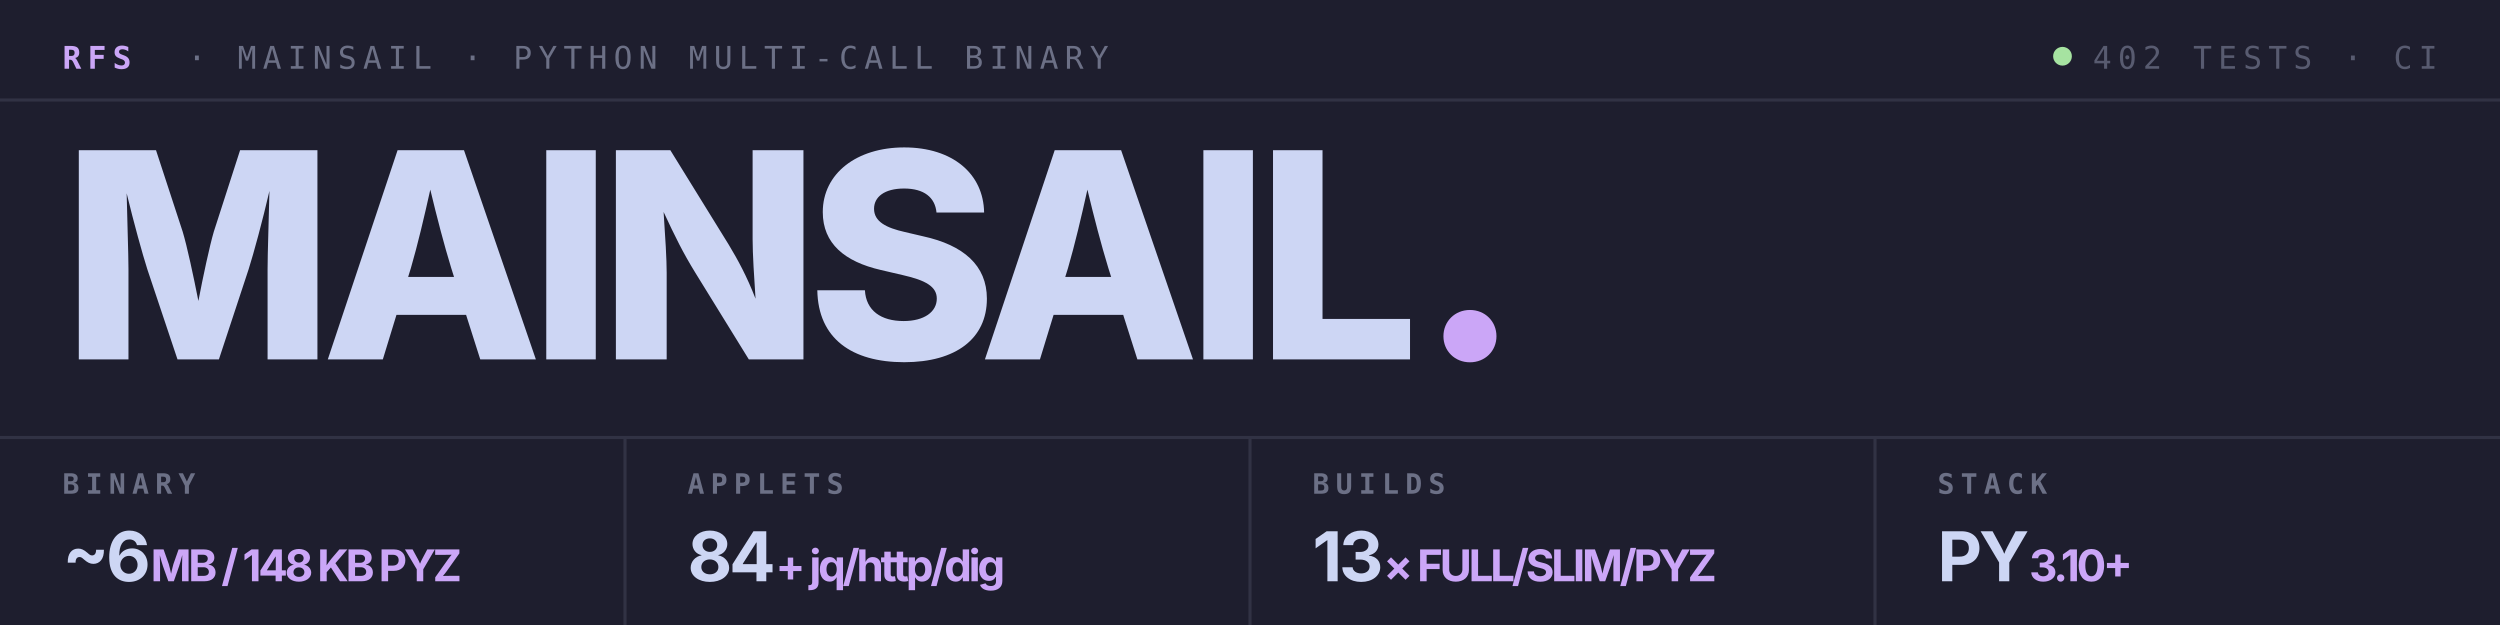
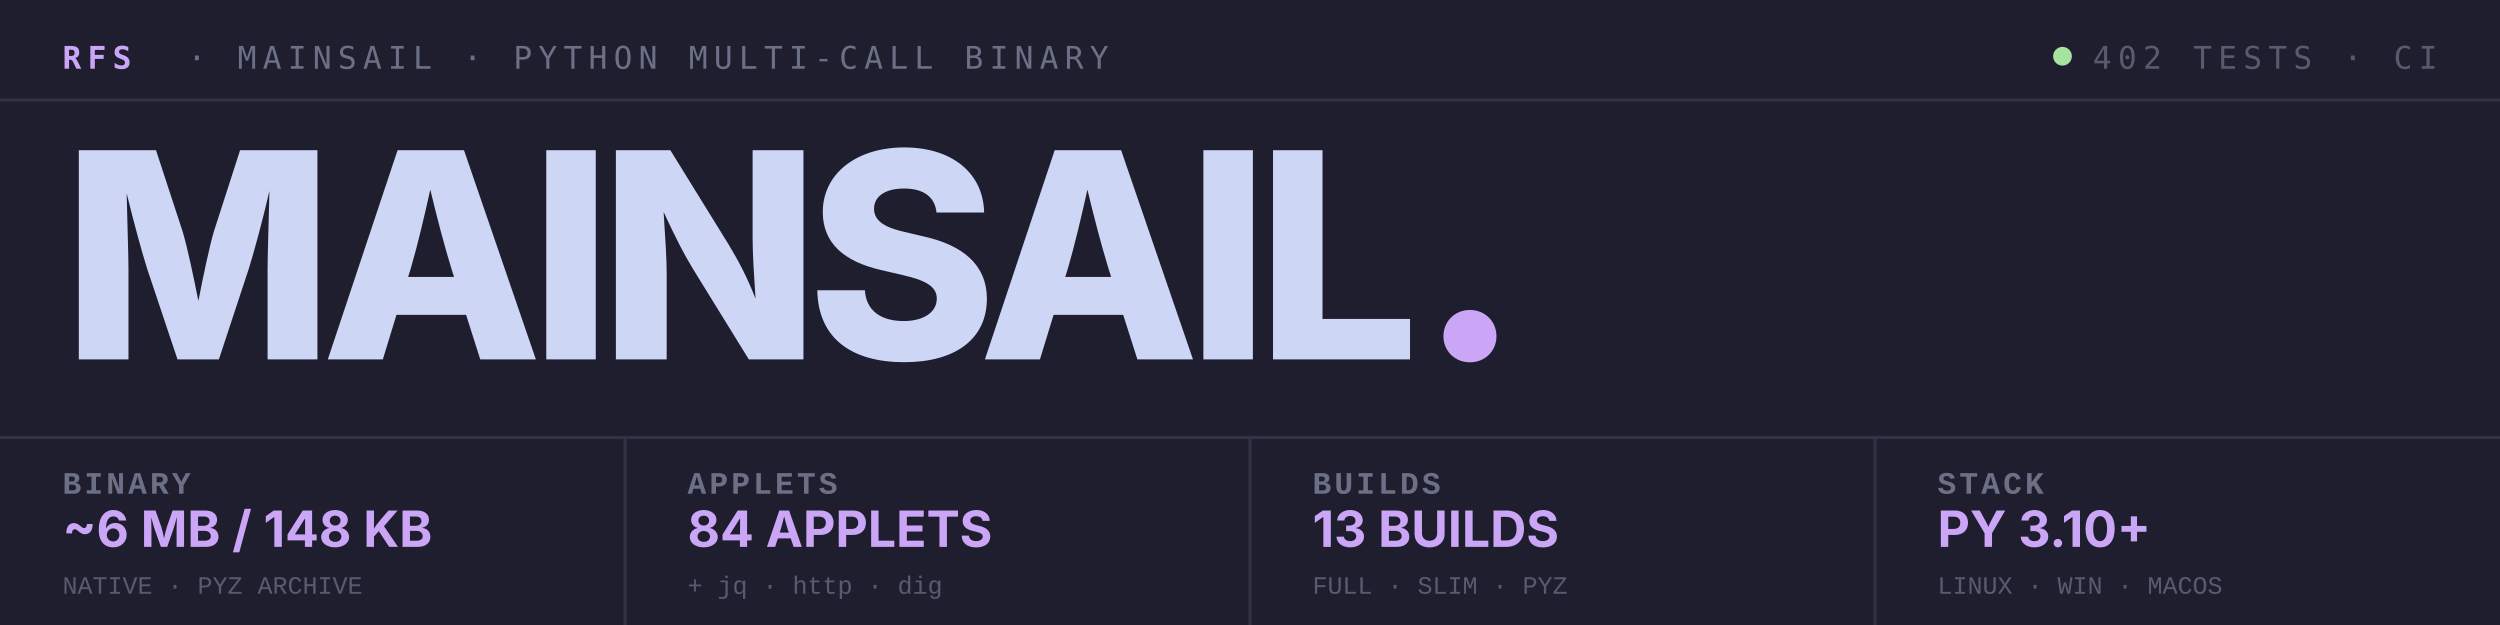
<svg xmlns="http://www.w3.org/2000/svg" viewBox="0 0 800 200" fill="none">
  <rect x="0" y="0" width="800" height="200" fill="#1e1e2e" />
  <line x1="0" y1="32" x2="800" y2="32" stroke="#313244" stroke-width="1" />
  <text x="20" y="22" font-family="'JetBrains Mono', 'SF Mono', 'Fira Code', 'Cascadia Code', monospace" font-size="10" font-weight="700" fill="#cba6f7" letter-spacing="2">RFS</text>
  <text x="60" y="22" font-family="'JetBrains Mono', 'SF Mono', 'Fira Code', 'Cascadia Code', monospace" font-size="10" font-weight="500" fill="#6c7086" letter-spacing="2">·  MAINSAIL  ·  PYTHON MULTI-CALL BINARY</text>
  <circle cx="660" cy="18" r="3" fill="#a6e3a1" />
  <text x="780" y="22" text-anchor="end" font-family="'JetBrains Mono', 'SF Mono', 'Fira Code', 'Cascadia Code', monospace" font-size="10" font-weight="500" fill="#585b70" letter-spacing="2">402 TESTS · CI</text>
  <text x="20" y="115" font-family="'Inter', 'SF Pro Display', 'Segoe UI', 'Helvetica Neue', Arial, sans-serif" font-size="92" font-weight="800" fill="#cdd6f4" letter-spacing="-4">MAINSAIL<tspan fill="#cba6f7">.</tspan>
  </text>
  <line x1="0" y1="140" x2="800" y2="140" stroke="#313244" stroke-width="1" />
  <line x1="200" y1="140" x2="200" y2="200" stroke="#313244" stroke-width="1" />
  <line x1="400" y1="140" x2="400" y2="200" stroke="#313244" stroke-width="1" />
  <line x1="600" y1="140" x2="600" y2="200" stroke="#313244" stroke-width="1" />
-   <text x="20" y="158" font-family="'JetBrains Mono', 'SF Mono', 'Fira Code', 'Cascadia Code', monospace" font-size="9" font-weight="600" fill="#6c7086" letter-spacing="2">BINARY</text>
-   <text x="20" y="186" font-family="'Inter', 'SF Pro Display', 'Segoe UI', 'Helvetica Neue', Arial, sans-serif" font-size="22" font-weight="700" fill="#cdd6f4" letter-spacing="-1">~6<tspan fill="#cba6f7" font-size="14"> MB / 148 KB PYZ</tspan>
-   </text>
-   <text x="220" y="158" font-family="'JetBrains Mono', 'SF Mono', 'Fira Code', 'Cascadia Code', monospace" font-size="9" font-weight="600" fill="#6c7086" letter-spacing="2">APPLETS</text>
-   <text x="220" y="186" font-family="'Inter', 'SF Pro Display', 'Segoe UI', 'Helvetica Neue', Arial, sans-serif" font-size="22" font-weight="700" fill="#cdd6f4" letter-spacing="-1">84<tspan fill="#cba6f7" font-size="14"> + jq/http/dig</tspan>
-   </text>
-   <text x="420" y="158" font-family="'JetBrains Mono', 'SF Mono', 'Fira Code', 'Cascadia Code', monospace" font-size="9" font-weight="600" fill="#6c7086" letter-spacing="2">BUILDS</text>
-   <text x="420" y="186" font-family="'Inter', 'SF Pro Display', 'Segoe UI', 'Helvetica Neue', Arial, sans-serif" font-size="22" font-weight="700" fill="#cdd6f4" letter-spacing="-1">13<tspan fill="#cba6f7" font-size="14"> × FULL/SLIM/PYZ</tspan>
-   </text>
-   <text x="620" y="158" font-family="'JetBrains Mono', 'SF Mono', 'Fira Code', 'Cascadia Code', monospace" font-size="9" font-weight="600" fill="#6c7086" letter-spacing="2">STACK</text>
-   <text x="620" y="186" font-family="'Inter', 'SF Pro Display', 'Segoe UI', 'Helvetica Neue', Arial, sans-serif" font-size="22" font-weight="700" fill="#cdd6f4" letter-spacing="-1">PY<tspan fill="#cba6f7" font-size="14"> 3.10+</tspan>
-   </text>
+   <text x="20" y="158" font-family="'JetBrains Mono', 'Courier New', monospace" font-size="10" font-weight="600" fill="#6c7086" letter-spacing="1">BINARY</text>
+   <text x="20" y="175" font-family="'Inter', 'Helvetica Neue', Arial, sans-serif" font-size="16" font-weight="700" fill="#cba6f7" letter-spacing="0">~6 MB / 148 KB</text>
+   <text x="20" y="190" font-family="'JetBrains Mono', 'Courier New', monospace" font-size="8" fill="#585b70" letter-spacing="0">NATIVE · PYZ ARCHIVE</text>
+   <text x="220" y="158" font-family="'JetBrains Mono', 'Courier New', monospace" font-size="10" font-weight="600" fill="#6c7086" letter-spacing="1">APPLETS</text>
+   <text x="220" y="175" font-family="'Inter', 'Helvetica Neue', Arial, sans-serif" font-size="16" font-weight="700" fill="#cba6f7" letter-spacing="0">84 APPLETS</text>
+   <text x="220" y="190" font-family="'JetBrains Mono', 'Courier New', monospace" font-size="8" fill="#585b70" letter-spacing="0">+ jq · http · dig</text>
+   <text x="420" y="158" font-family="'JetBrains Mono', 'Courier New', monospace" font-size="10" font-weight="600" fill="#6c7086" letter-spacing="1">BUILDS</text>
+   <text x="420" y="175" font-family="'Inter', 'Helvetica Neue', Arial, sans-serif" font-size="16" font-weight="700" fill="#cba6f7" letter-spacing="0">13 BUILDS</text>
+   <text x="420" y="190" font-family="'JetBrains Mono', 'Courier New', monospace" font-size="8" fill="#585b70" letter-spacing="0">FULL · SLIM · PYZ</text>
+   <text x="620" y="158" font-family="'JetBrains Mono', 'Courier New', monospace" font-size="10" font-weight="600" fill="#6c7086" letter-spacing="1">STACK</text>
+   <text x="620" y="175" font-family="'Inter', 'Helvetica Neue', Arial, sans-serif" font-size="16" font-weight="700" fill="#cba6f7" letter-spacing="0">PY 3.10+</text>
+   <text x="620" y="190" font-family="'JetBrains Mono', 'Courier New', monospace" font-size="8" fill="#585b70" letter-spacing="0">LINUX · WIN · MACOS</text>
</svg>
